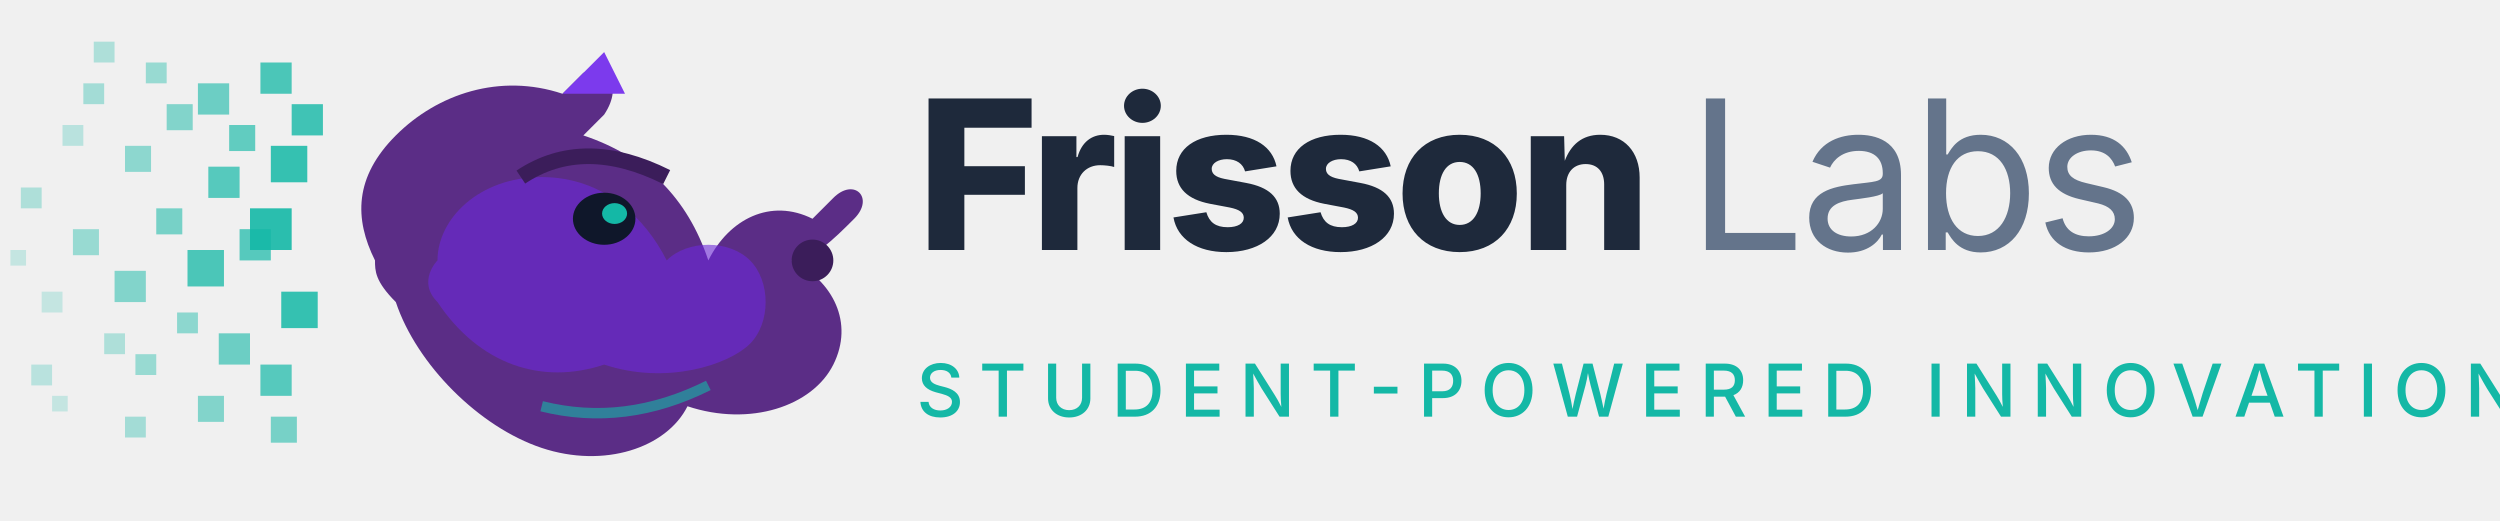
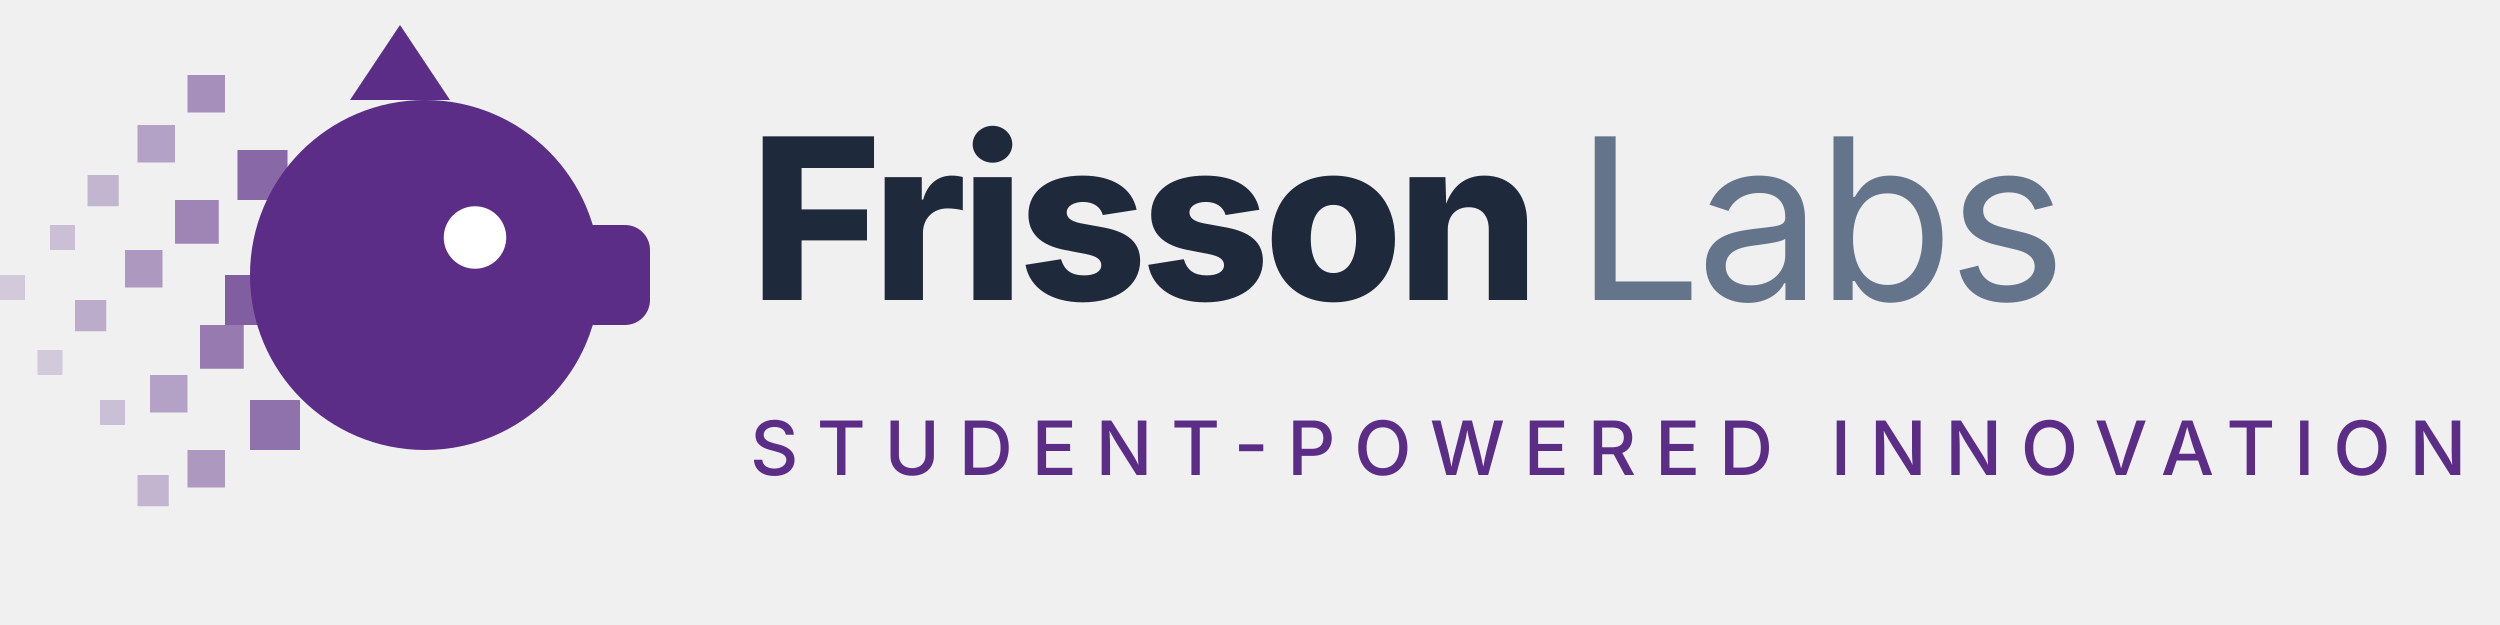
- <svg xmlns="http://www.w3.org/2000/svg" viewBox="0 0 240 50">
-   <g fill="#14B8A6">
-     <rect x="2" y="18" width="2" height="2" opacity="0.3" />
-     <rect x="6" y="12" width="2" height="2" opacity="0.25" />
-     <rect x="4" y="28" width="2" height="2" opacity="0.2" />
-     <rect x="8" y="8" width="2" height="2" opacity="0.35" />
-     <rect x="3" y="35" width="2" height="2" opacity="0.25" />
-     <rect x="10" y="32" width="2" height="2" opacity="0.3" />
-     <rect x="7" y="22" width="2.5" height="2.5" opacity="0.4" />
-     <rect x="1" y="24" width="1.5" height="1.5" opacity="0.2" />
-     <rect x="9" y="4" width="2" height="2" opacity="0.3" />
-     <rect x="5" y="38" width="1.5" height="1.5" opacity="0.2" />
-     <rect x="12" y="14" width="2.5" height="2.5" opacity="0.45" />
-     <rect x="14" y="6" width="2" height="2" opacity="0.4" />
-     <rect x="11" y="26" width="3" height="3" opacity="0.5" />
-     <rect x="15" y="20" width="2.5" height="2.5" opacity="0.55" />
-     <rect x="13" y="34" width="2" height="2" opacity="0.4" />
-     <rect x="16" y="10" width="2.5" height="2.5" opacity="0.5" />
-     <rect x="12" y="40" width="2" height="2" opacity="0.35" />
-     <rect x="17" y="30" width="2" height="2" opacity="0.45" />
-     <rect x="19" y="8" width="3" height="3" opacity="0.6" />
-     <rect x="20" y="16" width="3" height="3" opacity="0.7" />
-     <rect x="18" y="24" width="3.5" height="3.5" opacity="0.75" />
-     <rect x="21" y="32" width="3" height="3" opacity="0.6" />
-     <rect x="19" y="38" width="2.5" height="2.5" opacity="0.5" />
-     <rect x="22" y="12" width="2.5" height="2.5" opacity="0.65" />
-     <rect x="23" y="22" width="3" height="3" opacity="0.7" />
-     <rect x="25" y="6" width="3" height="3" opacity="0.75" />
-     <rect x="26" y="14" width="3.5" height="3.5" opacity="0.85" />
-     <rect x="24" y="20" width="4" height="4" opacity="0.9" />
-     <rect x="27" y="28" width="3.5" height="3.5" opacity="0.85" />
-     <rect x="25" y="35" width="3" height="3" opacity="0.7" />
-     <rect x="28" y="10" width="3" height="3" opacity="0.8" />
-     <rect x="26" y="40" width="2.5" height="2.5" opacity="0.55" />
+ <svg xmlns="http://www.w3.org/2000/svg" viewBox="0 0 200 50">
+   <g fill="#5B2D86">
+     <rect x="0" y="22" width="2" height="2" opacity="0.2" />
+     <rect x="4" y="18" width="2" height="2" opacity="0.25" />
+     <rect x="3" y="28" width="2" height="2" opacity="0.2" />
+     <rect x="7" y="14" width="2.5" height="2.5" opacity="0.3" />
+     <rect x="6" y="24" width="2.5" height="2.5" opacity="0.35" />
+     <rect x="8" y="32" width="2" height="2" opacity="0.25" />
+     <rect x="11" y="10" width="3" height="3" opacity="0.4" />
+     <rect x="10" y="20" width="3" height="3" opacity="0.45" />
+     <rect x="12" y="30" width="3" height="3" opacity="0.4" />
+     <rect x="11" y="38" width="2.5" height="2.5" opacity="0.3" />
+     <rect x="15" y="6" width="3" height="3" opacity="0.5" />
+     <rect x="14" y="16" width="3.5" height="3.5" opacity="0.55" />
+     <rect x="16" y="26" width="3.5" height="3.5" opacity="0.6" />
+     <rect x="15" y="36" width="3" height="3" opacity="0.45" />
+     <rect x="19" y="12" width="4" height="4" opacity="0.7" />
+     <rect x="18" y="22" width="4" height="4" opacity="0.75" />
+     <rect x="20" y="32" width="4" height="4" opacity="0.65" />
+     <polygon points="28,8 32,2 36,8" />
+     <circle cx="34" cy="22" r="14" />
+     <rect x="42" y="18" width="10" height="8" rx="2" />
  </g>
-   <g transform="translate(28, 3)">
-     <path d="       M 8 22       C 6 18, 6 14, 10 10       C 14 6, 20 4, 26 6       L 28 4       C 30 3, 32 5, 30 8       L 28 10       C 34 12, 38 16, 40 22       C 42 18, 46 16, 50 18       L 52 16       C 54 14, 56 16, 54 18       C 52 20, 50 22, 48 22       C 52 24, 54 28, 52 32       C 50 36, 44 38, 38 36       C 36 40, 30 42, 24 40       C 18 38, 12 32, 10 26       C 8 24, 8 23, 8 22       Z     " fill="#5B2D86" />
-     <path d="       M 14 22       C 14 18, 18 14, 24 14       C 30 14, 34 18, 36 22       C 38 20, 42 20, 44 22       C 46 24, 46 28, 44 30       C 42 32, 36 34, 30 32       C 24 34, 18 32, 14 26       C 12 24, 14 22, 14 22       Z     " fill="#6d28d9" opacity="0.6" />
-     <ellipse cx="30" cy="18" rx="3" ry="2.5" fill="#0f172a" />
-     <ellipse cx="31" cy="17.5" rx="1.2" ry="1" fill="#14B8A6" />
-     <circle cx="50" cy="22" r="2" fill="#3b1d5a" />
-     <path d="M 26 6 L 30 2 L 32 6 Z" fill="#7c3aed" />
-     <path d="M 22 14 Q 28 10, 36 14" stroke="#3b1d5a" stroke-width="1.5" fill="none" />
-     <path d="M 24 36 Q 32 38, 40 34" stroke="#14B8A6" stroke-width="1" fill="none" opacity="0.6" />
-   </g>
-   <text x="88" y="24" font-family="system-ui, -apple-system, sans-serif" font-weight="800" font-size="20" fill="#1e293b" letter-spacing="-0.5">Frisson</text>
-   <text x="162" y="24" font-family="system-ui, -apple-system, sans-serif" font-weight="400" font-size="20" fill="#64748b" letter-spacing="-0.5">Labs</text>
-   <text x="88" y="40" font-family="system-ui, -apple-system, sans-serif" font-weight="500" font-size="7" fill="#14B8A6" letter-spacing="1.5">STUDENT-POWERED INNOVATION</text>
+   <circle cx="38" cy="19" r="2.5" fill="white" />
+   <text x="60" y="24" font-family="system-ui, -apple-system, sans-serif" font-weight="800" font-size="18" fill="#1e293b" letter-spacing="-0.5">Frisson</text>
+   <text x="126" y="24" font-family="system-ui, -apple-system, sans-serif" font-weight="400" font-size="18" fill="#64748b" letter-spacing="-0.5">Labs</text>
+   <text x="60" y="38" font-family="system-ui, -apple-system, sans-serif" font-weight="500" font-size="6" fill="#5B2D86" letter-spacing="1.5">STUDENT-POWERED INNOVATION</text>
</svg>
